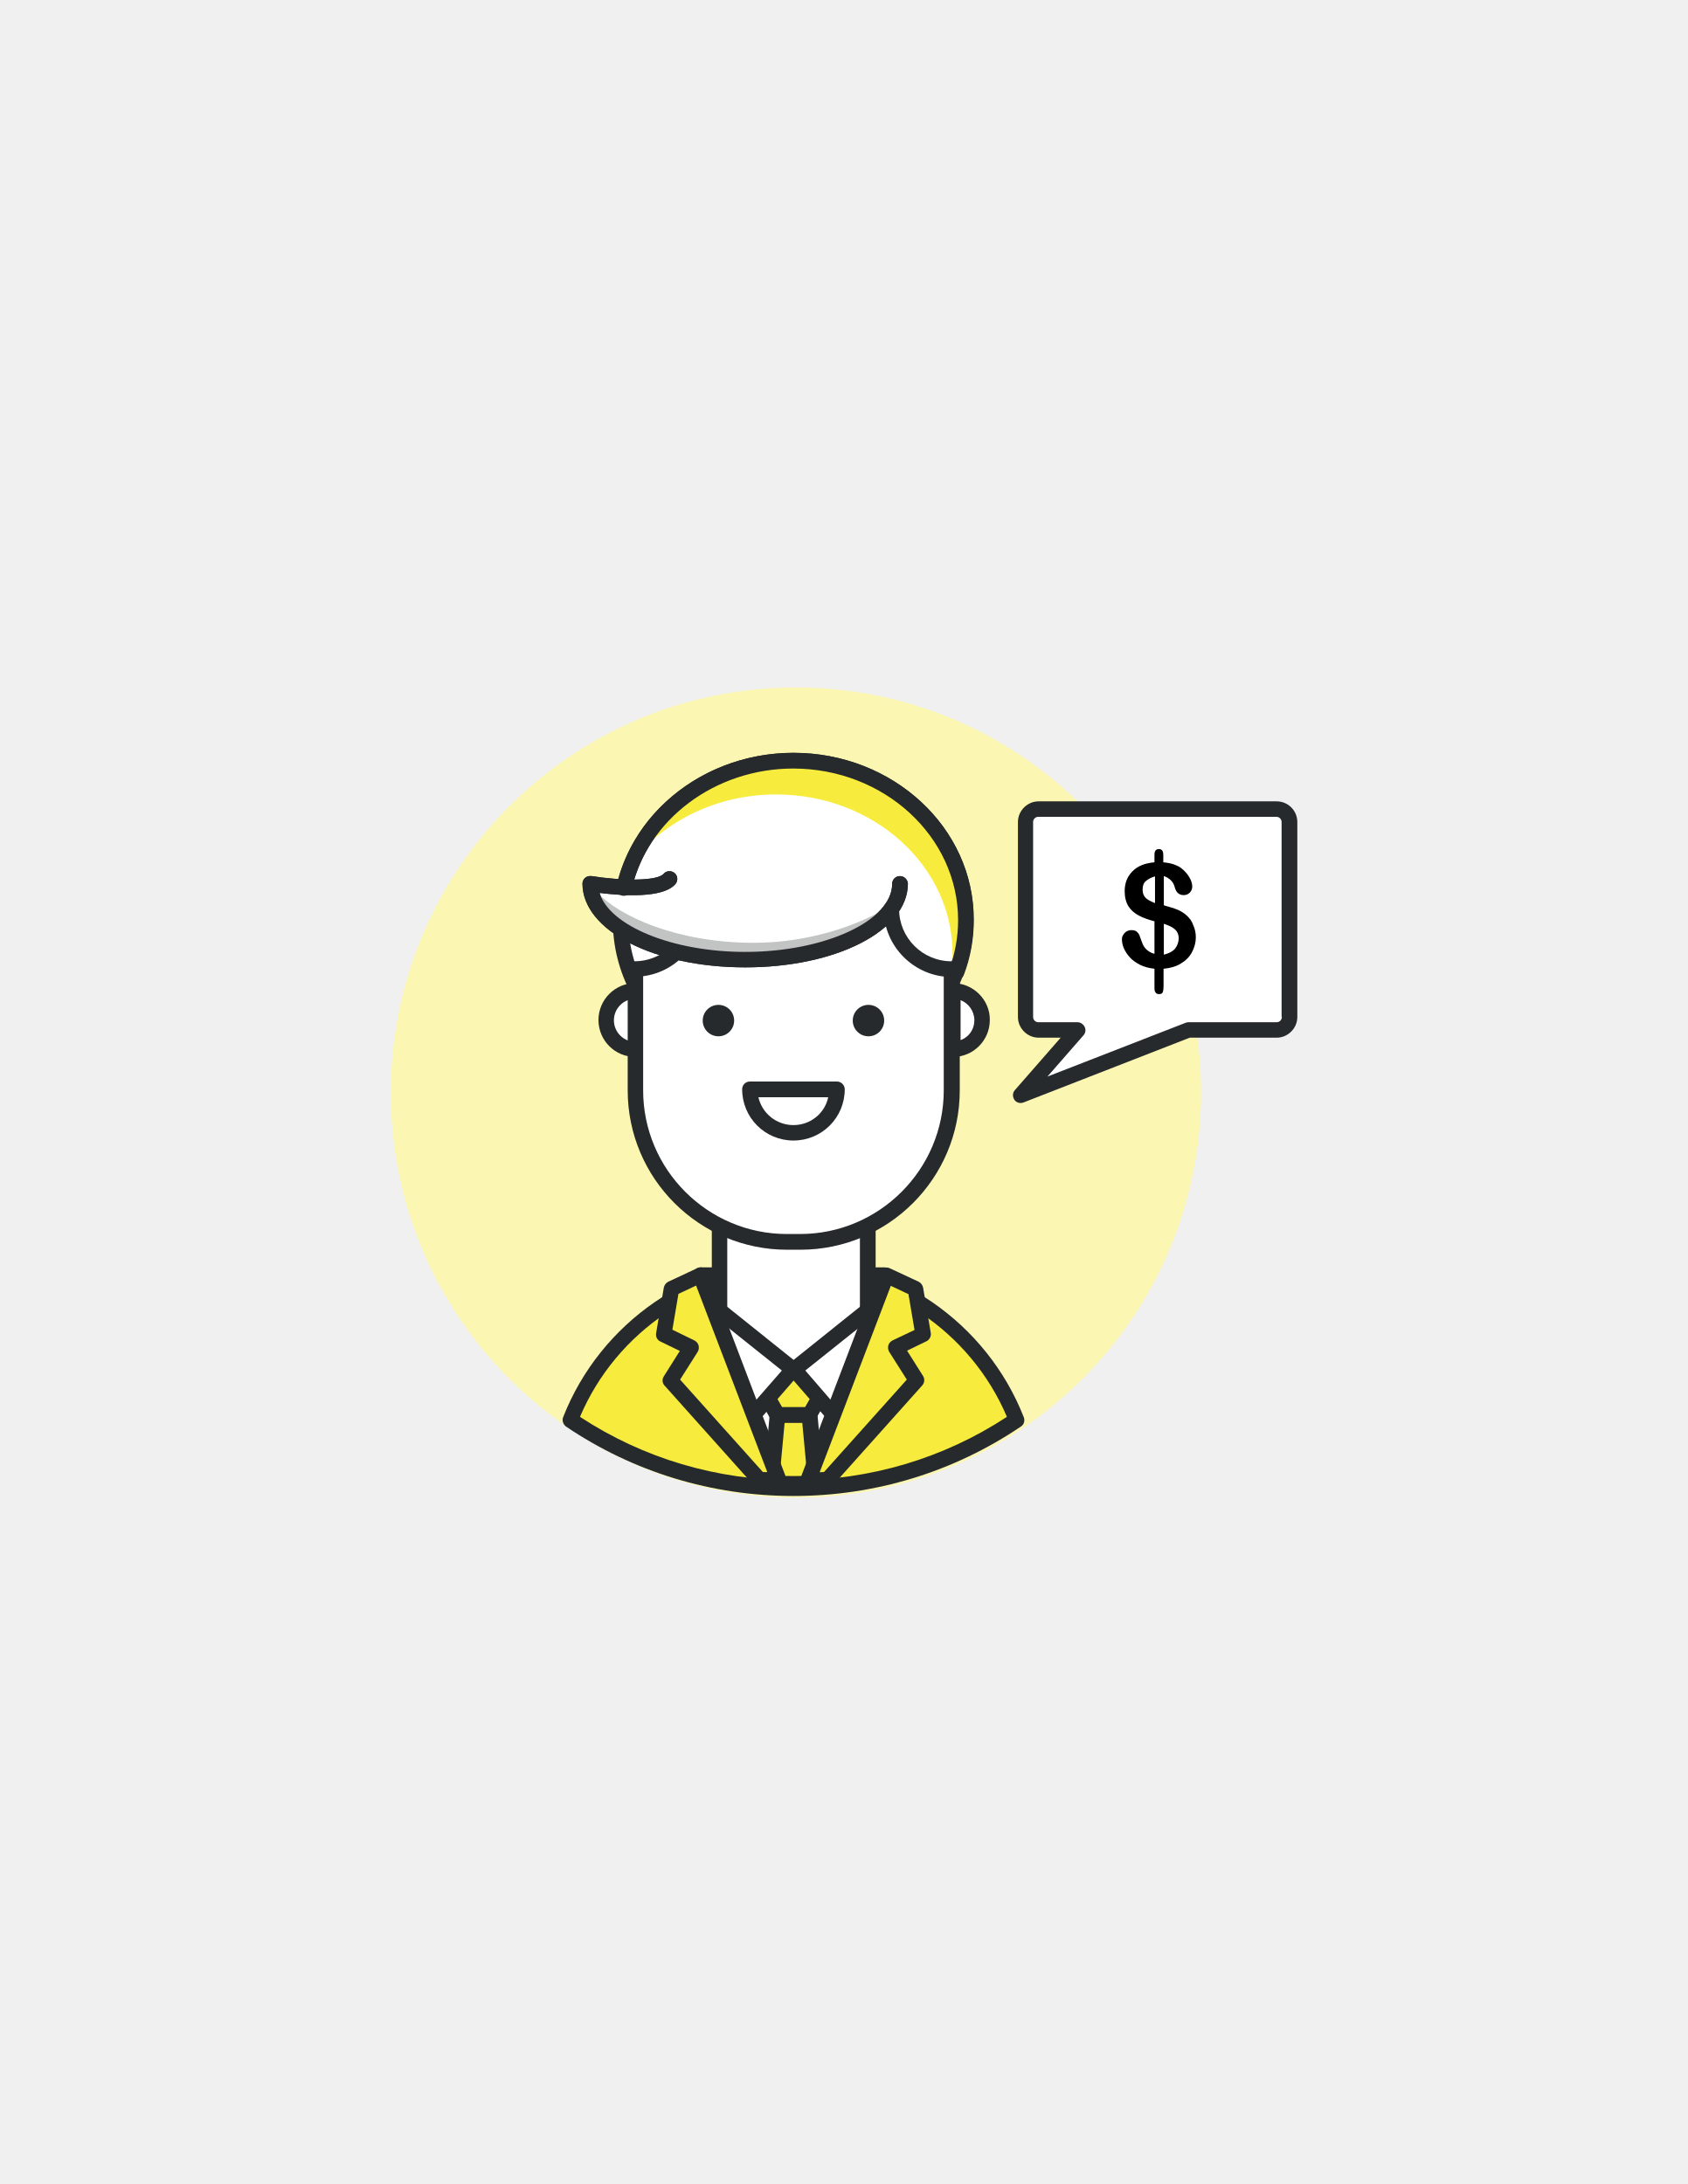
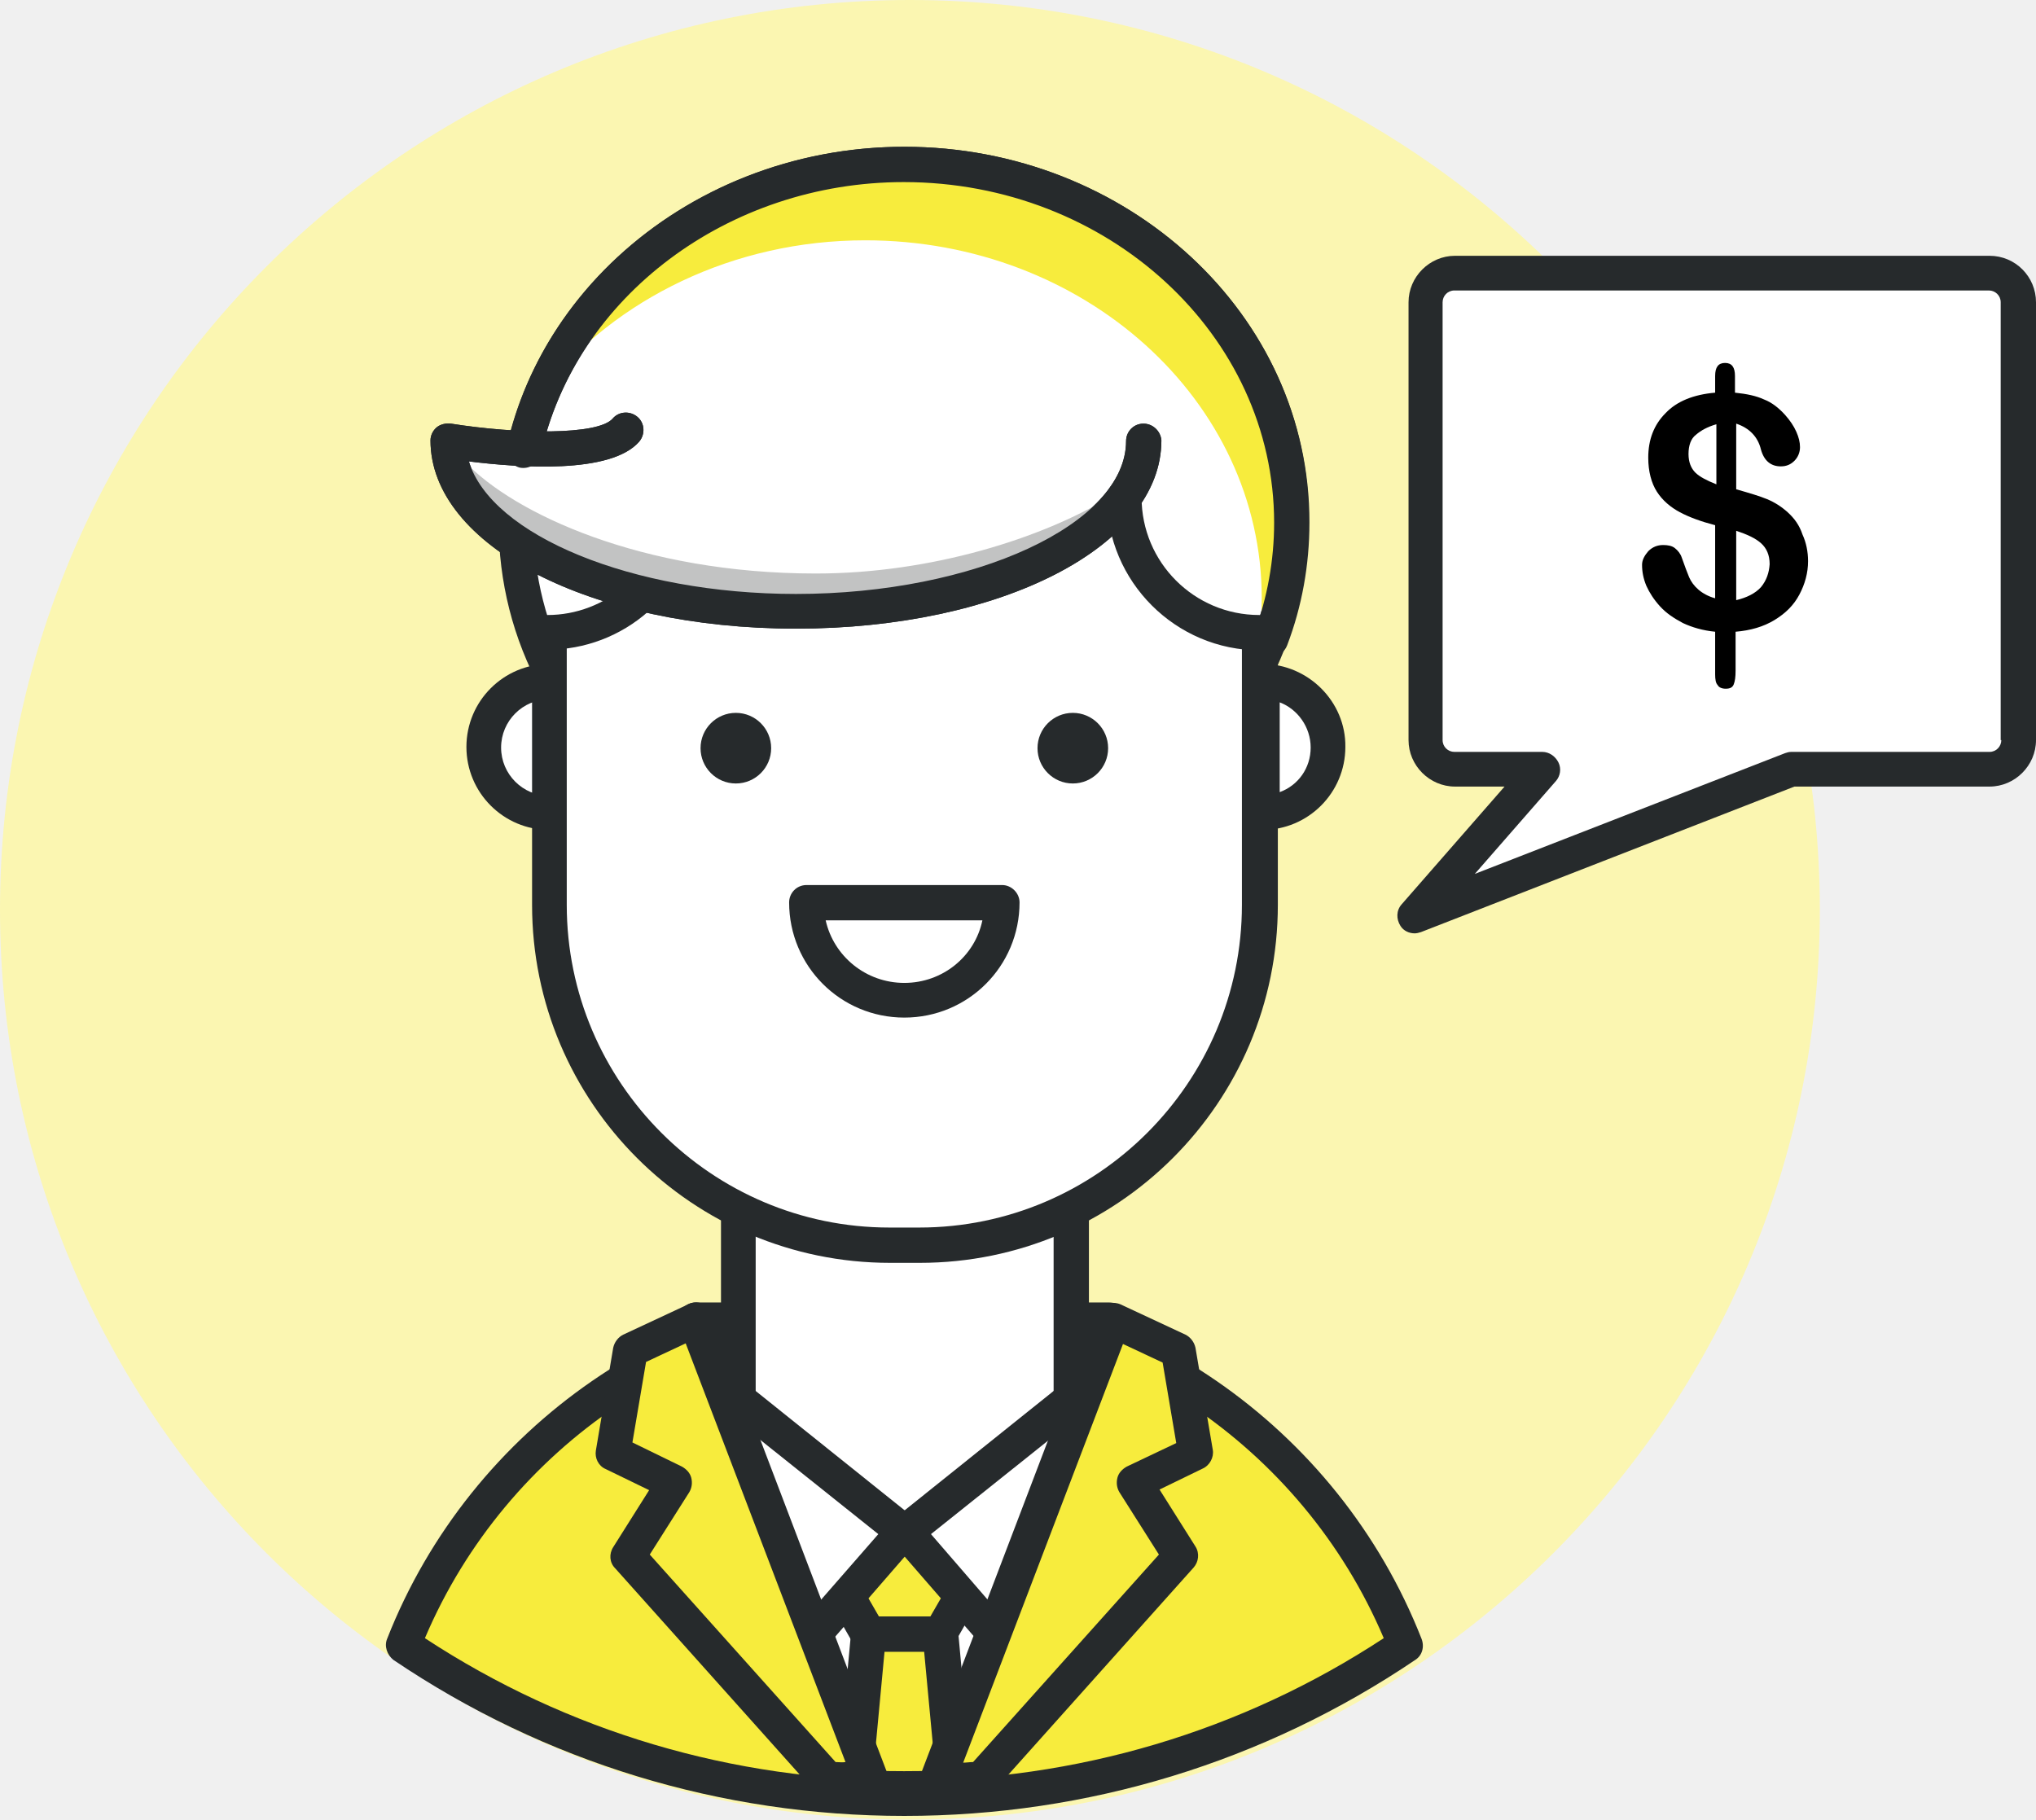
- <svg xmlns="http://www.w3.org/2000/svg" version="1.1" id="Layer_1" x="0px" y="0px" viewBox="0 0 612 792" style="enable-background:new 0 0 612 792;" xml:space="preserve">
+ <svg xmlns="http://www.w3.org/2000/svg" version="1.1" x="0px" y="0px" width="328.7px" height="293.8px" viewBox="0 0 328.7 293.8" style="enable-background:new 0 0 328.7 293.8;" xml:space="preserve">
  <style type="text/css">
	.st0{fill:#FBF6B1;}
	.st1{fill:#F7EC3D;}
	.st2{fill:#262A2C;}
	.st3{fill:#FFFFFF;}
	.st4{fill:#48BB8C;}
	.st5{fill:#C2C3C3;}
</style>
-   <circle class="st0" cx="288.6" cy="396.2" r="146.9" />
-   <path class="st1" d="M287.7,459.2c-36.6,0-68.1,23.2-80.9,55.7c23.1,15.6,50.9,24.7,80.9,24.7c30,0,57.8-9.1,80.9-24.7  C355.8,482.4,324.3,459.2,287.7,459.2z" />
-   <path class="st2" d="M287.7,456.4c-36.5,0-70,23.1-83.5,57.5c-0.5,1.2,0,2.6,1,3.4c24.4,16.5,52.9,25.2,82.5,25.2  c29.6,0,58.1-8.7,82.5-25.2c1.1-0.7,1.5-2.1,1-3.4C357.7,479.5,324.2,456.4,287.7,456.4z M287.7,536.8c-27.7,0-54.4-7.9-77.4-23  c13.2-31.1,44-51.8,77.4-51.8c33.4,0,64.2,20.7,77.4,51.8C342.1,528.9,315.4,536.8,287.7,536.8z" />
-   <polygon class="st3" points="287.4,540.6 311.8,499.7 263,499.7 " />
+   <defs>
+ </defs>
+   <circle class="st0" cx="146.9" cy="146.9" r="146.9" />
+   <path class="st1" d="M146,209.9c-36.6,0-68.1,23.2-80.9,55.7c23.1,15.6,50.9,24.7,80.9,24.7s57.8-9.1,80.9-24.7  C214.1,233.1,182.6,209.9,146,209.9z" />
+   <path class="st2" d="M146,207.1c-36.5,0-70,23.1-83.5,57.5c-0.5,1.2,0,2.6,1,3.4c24.4,16.5,52.9,25.2,82.5,25.2s58.1-8.7,82.5-25.2  c1.1-0.7,1.5-2.1,1-3.4C216,230.2,182.5,207.1,146,207.1z M146,287.5c-27.7,0-54.4-7.9-77.4-23c13.2-31.1,44-51.8,77.4-51.8  s64.2,20.7,77.4,51.8C200.4,279.6,173.7,287.5,146,287.5z" />
+   <polygon class="st3" points="145.7,291.3 170.1,250.4 121.3,250.4 " />
  <g>
-     <rect x="254" y="462.4" class="st4" width="66.8" height="9.6" />
-     <path class="st2" d="M320.8,459.6H254c-1.6,0-2.8,1.3-2.8,2.8v9.6c0,1.6,1.3,2.8,2.8,2.8h66.8c1.6,0,2.8-1.3,2.8-2.8v-9.6   C323.6,460.9,322.4,459.6,320.8,459.6z M318,469.2h-61.1v-3.9H318V469.2z" />
+     <rect x="112.3" y="213.1" class="st4" width="66.8" height="9.6" />
+     <path class="st2" d="M179.1,210.3h-66.8c-1.6,0-2.8,1.3-2.8,2.8v9.6c0,1.6,1.3,2.8,2.8,2.8h66.8c1.6,0,2.8-1.3,2.8-2.8v-9.6   C181.9,211.6,180.7,210.3,179.1,210.3z M176.3,219.9h-61.1V216h61.1V219.9z" />
  </g>
  <g>
-     <circle class="st3" cx="230.4" cy="370" r="10.6" />
-     <path class="st2" d="M230.4,356.5c-7.4,0-13.4,6-13.4,13.4c0,7.4,6,13.4,13.4,13.4c7.4,0,13.4-6,13.4-13.4   C243.8,362.6,237.8,356.5,230.4,356.5z M230.4,377.8c-4.3,0-7.8-3.5-7.8-7.8c0-4.3,3.5-7.8,7.8-7.8c4.3,0,7.8,3.5,7.8,7.8   C238.2,374.3,234.7,377.8,230.4,377.8z" />
+     <circle class="st3" cx="88.7" cy="120.7" r="10.6" />
+     <path class="st2" d="M88.7,107.2c-7.4,0-13.4,6-13.4,13.4s6,13.4,13.4,13.4s13.4-6,13.4-13.4C102.1,113.3,96.1,107.2,88.7,107.2z    M88.7,128.5c-4.3,0-7.8-3.5-7.8-7.8s3.5-7.8,7.8-7.8s7.8,3.5,7.8,7.8S93,128.5,88.7,128.5z" />
  </g>
  <g>
-     <path class="st3" d="M287.7,275.8c-34.6,0-62.7,25.9-62.7,57.8c0,9.3,2.4,18,6.6,25.8l112.2,0.1c4.2-7.8,6.6-16.6,6.6-25.9   C350.4,301.7,322.3,275.8,287.7,275.8z" />
-     <path class="st2" d="M287.7,273c-36.1,0-65.5,27.2-65.5,60.7c0,9.5,2.3,18.7,6.9,27.1c0.7,1.4,2.5,1.9,3.8,1.1   c1.4-0.7,1.9-2.5,1.1-3.8c-4.1-7.6-6.2-15.9-6.2-24.5c0-30.3,26.8-55,59.8-55c33,0,59.8,24.7,59.8,55c0,8.6-2.1,16.9-6.3,24.5   c-0.7,1.4-0.2,3.1,1.1,3.8c0.4,0.2,0.9,0.3,1.3,0.3c1,0,2-0.5,2.5-1.5c4.6-8.5,7-17.7,7-27.2C353.2,300.2,323.8,273,287.7,273z" />
+     <path class="st3" d="M146,26.5c-34.6,0-62.7,25.9-62.7,57.8c0,9.3,2.4,18,6.6,25.8l112.2,0.1c4.2-7.8,6.6-16.6,6.6-25.9   C208.7,52.4,180.6,26.5,146,26.5z" />
+     <path class="st2" d="M146,23.7c-36.1,0-65.5,27.2-65.5,60.7c0,9.5,2.3,18.7,6.9,27.1c0.7,1.4,2.5,1.9,3.8,1.1   c1.4-0.7,1.9-2.5,1.1-3.8c-4.1-7.6-6.2-15.9-6.2-24.5c0-30.3,26.8-55,59.8-55s59.8,24.7,59.8,55c0,8.6-2.1,16.9-6.3,24.5   c-0.7,1.4-0.2,3.1,1.1,3.8c0.4,0.2,0.9,0.3,1.3,0.3c1,0,2-0.5,2.5-1.5c4.6-8.5,7-17.7,7-27.2C211.5,50.9,182.1,23.7,146,23.7z" />
  </g>
-   <path class="st1" d="M287.7,275.8c-26.4,0-48.9,15-58.2,36.3c11.6-14.5,30.6-24,51.9-24c35.4,0,64,25.9,64,57.8  c0,4.7-0.6,9.3-1.8,13.7c4.3-7.8,6.7-16.6,6.7-26C350.4,301.7,322.3,275.8,287.7,275.8z" />
+   <path class="st1" d="M146,26.5c-26.4,0-48.9,15-58.2,36.3c11.6-14.5,30.6-24,51.9-24c35.4,0,64,25.9,64,57.8c0,4.7-0.6,9.3-1.8,13.7  c4.3-7.8,6.7-16.6,6.7-26C208.7,52.4,180.6,26.5,146,26.5z" />
  <g>
-     <path class="st3" d="M260.8,482.5c0,9.7,12,17.5,26.9,17.5c14.8,0,26.9-7.9,26.9-17.5v-62h-53.7V482.5z" />
-     <path class="st2" d="M314.6,417.7h-53.7c-1.6,0-2.8,1.3-2.8,2.8v62c0,11.4,13,20.4,29.7,20.4c16.7,0,29.7-8.9,29.7-20.4v-62   C317.4,419,316.1,417.7,314.6,417.7z M311.7,482.5c0,8-11,14.7-24,14.7c-13,0-24-6.7-24-14.7v-59.2h48.1V482.5z" />
+     <path class="st3" d="M119.1,233.2c0,9.7,12,17.5,26.9,17.5c14.8,0,26.9-7.9,26.9-17.5v-62h-53.7L119.1,233.2L119.1,233.2z" />
+     <path class="st2" d="M172.9,168.4h-53.7c-1.6,0-2.8,1.3-2.8,2.8v62c0,11.4,13,20.4,29.7,20.4s29.7-8.9,29.7-20.4v-62   C175.7,169.7,174.4,168.4,172.9,168.4z M170,233.2c0,8-11,14.7-24,14.7s-24-6.7-24-14.7V174h48.1v59.2H170z" />
  </g>
  <g>
-     <path class="st3" d="M290.1,298.4h-4.8c-30.2,0-55,24.7-55,55v42c0,30.2,24.7,55,55,55h4.8c30.2,0,55-24.7,55-55v-42   C345,323.2,320.3,298.4,290.1,298.4z" />
+     <path class="st3" d="M148.4,49.1h-4.8c-30.2,0-55,24.7-55,55v42c0,30.2,24.7,55,55,55h4.8c30.2,0,55-24.7,55-55v-42   C203.3,73.9,178.6,49.1,148.4,49.1z" />
    <g>
-       <path class="st3" d="M230.4,395.4c0,30.2,24.7,55,55,55h4.8c30.2,0,55-24.7,55-55v-42H230.4V395.4z" />
-       <path class="st2" d="M345,350.6c-1.6,0-2.8,1.3-2.8,2.8v42c0,28.7-23.4,52.1-52.1,52.1h-4.8c-28.7,0-52.1-23.4-52.1-52.1v-42    c0-1.6-1.3-2.8-2.8-2.8c-1.6,0-2.8,1.3-2.8,2.8v42c0,31.9,25.9,57.8,57.8,57.8h4.8c31.9,0,57.8-25.9,57.8-57.8v-42    C347.9,351.8,346.6,350.6,345,350.6z" />
+       <path class="st3" d="M88.7,146.1c0,30.2,24.7,55,55,55h4.8c30.2,0,55-24.7,55-55v-42H88.7V146.1z" />
+       <path class="st2" d="M203.3,101.3c-1.6,0-2.8,1.3-2.8,2.8v42c0,28.7-23.4,52.1-52.1,52.1h-4.8c-28.7,0-52.1-23.4-52.1-52.1v-42    c0-1.6-1.3-2.8-2.8-2.8c-1.6,0-2.8,1.3-2.8,2.8v42c0,31.9,25.9,57.8,57.8,57.8h4.8c31.9,0,57.8-25.9,57.8-57.8v-42    C206.2,102.5,204.9,101.3,203.3,101.3z" />
    </g>
  </g>
  <g>
    <g>
-       <path class="st3" d="M214,320.5c0,15.2,25.1,27.5,56.1,27.5c31,0,56.1-12.3,56.1-27.5l-83.6-1.7C237.8,324.4,214,320.5,214,320.5z    " />
-       <path class="st2" d="M326.3,317.7c-1.6,0-2.8,1.3-2.8,2.8c0,13.4-24.4,24.7-53.3,24.7c-26.5,0-49.2-9.5-52.8-21.4    c8.1,1,22.9,2.1,27.5-3.2c1-1.2,0.9-3-0.3-4c-1.2-1-3-0.9-4,0.3c-2.4,2.7-15.4,2.5-26.1,0.8c-0.8-0.1-1.7,0.1-2.3,0.6    c-0.6,0.5-1,1.3-1,2.1c0,17,25.9,30.4,59,30.4c33.1,0,59-13.3,59-30.4C329.1,319,327.9,317.7,326.3,317.7z" />
+       <path class="st3" d="M72.3,71.2c0,15.2,25.1,27.5,56.1,27.5s56.1-12.3,56.1-27.5l-83.6-1.7C96.1,75.1,72.3,71.2,72.3,71.2z" />
+       <path class="st2" d="M184.6,68.4c-1.6,0-2.8,1.3-2.8,2.8c0,13.4-24.4,24.7-53.3,24.7c-26.5,0-49.2-9.5-52.8-21.4    c8.1,1,22.9,2.1,27.5-3.2c1-1.2,0.9-3-0.3-4s-3-0.9-4,0.3c-2.4,2.7-15.4,2.5-26.1,0.8c-0.8-0.1-1.7,0.1-2.3,0.6s-1,1.3-1,2.1    c0,17,25.9,30.4,59,30.4s59-13.3,59-30.4C187.4,69.7,186.2,68.4,184.6,68.4z" />
    </g>
  </g>
-   <path class="st5" d="M216.7,323.8c2,14.3,25.2,23.1,54.4,23.1c21,0,40.4-8.7,49.7-17.3c-10.7,6.5-28.6,12.3-47.4,12.3  C245.3,341.9,224.6,332.2,216.7,323.8z" />
-   <path class="st2" d="M303.5,392.2h-31.6c-1.6,0-2.8,1.3-2.8,2.8c0,10.3,8.3,18.6,18.6,18.6s18.6-8.3,18.6-18.6  C306.3,393.5,305,392.2,303.5,392.2z M287.7,408c-6.2,0-11.4-4.3-12.7-10.1h25.3C299.1,403.7,293.9,408,287.7,408z" />
+   <path class="st5" d="M75,74.5c2,14.3,25.2,23.1,54.4,23.1c21,0,40.4-8.7,49.7-17.3c-10.7,6.5-28.6,12.3-47.4,12.3  C103.6,92.6,82.9,82.9,75,74.5z" />
+   <path class="st2" d="M161.8,142.9h-31.6c-1.6,0-2.8,1.3-2.8,2.8c0,10.3,8.3,18.6,18.6,18.6s18.6-8.3,18.6-18.6  C164.6,144.2,163.3,142.9,161.8,142.9z M146,158.7c-6.2,0-11.4-4.3-12.7-10.1h25.3C157.4,154.4,152.2,158.7,146,158.7z" />
  <g>
-     <path class="st3" d="M345,351.4l-21.8-21.8C323.2,341.7,333,351.4,345,351.4z" />
-     <path class="st2" d="M345,348.6c-10.5,0-19-8.5-19-19c0-1.6-1.3-2.8-2.8-2.8c-1.6,0-2.8,1.3-2.8,2.8c0,13.6,11.1,24.7,24.7,24.7   c1.6,0,2.8-1.3,2.8-2.8C347.9,349.9,346.6,348.6,345,348.6z" />
+     <path class="st3" d="M203.3,102.1l-21.8-21.8C181.5,92.4,191.3,102.1,203.3,102.1z" />
+     <path class="st2" d="M203.3,99.3c-10.5,0-19-8.5-19-19c0-1.6-1.3-2.8-2.8-2.8c-1.6,0-2.8,1.3-2.8,2.8c0,13.6,11.1,24.7,24.7,24.7   c1.6,0,2.8-1.3,2.8-2.8C206.2,100.6,204.9,99.3,203.3,99.3z" />
  </g>
  <g>
-     <path class="st3" d="M244.5,346l-14.5,5.5C235.6,351.4,240.7,349.4,244.5,346z" />
-     <path class="st2" d="M242.7,343.8c-3.5,3.1-8,4.8-12.6,4.8c-1.6,0-2.8,1.3-2.8,2.8c0,1.6,1.3,2.8,2.8,2.8c6,0,11.8-2.2,16.3-6.2   c1.2-1,1.3-2.8,0.2-4C245.6,342.9,243.8,342.8,242.7,343.8z" />
+     <path class="st3" d="M102.8,96.7l-14.5,5.5C93.9,102.1,99,100.1,102.8,96.7z" />
+     <path class="st2" d="M101,94.5c-3.5,3.1-8,4.8-12.6,4.8c-1.6,0-2.8,1.3-2.8,2.8c0,1.6,1.3,2.8,2.8,2.8c6,0,11.8-2.2,16.3-6.2   c1.2-1,1.3-2.8,0.2-4C103.9,93.6,102.1,93.5,101,94.5z" />
  </g>
  <g>
-     <path class="st2" d="M326.3,317.7c-1.6,0-2.8,1.3-2.8,2.8c0,13.4-24.4,24.7-53.3,24.7c-26.5,0-49.2-9.5-52.8-21.4   c8.1,1,22.9,2.1,27.5-3.2c1-1.2,0.9-3-0.3-4c-1.2-1-3-0.9-4,0.3c-2.4,2.7-15.4,2.5-26.1,0.8c-0.8-0.1-1.7,0.1-2.3,0.6   c-0.6,0.5-1,1.3-1,2.1c0,17,25.9,30.4,59,30.4c33.1,0,59-13.3,59-30.4C329.1,319,327.9,317.7,326.3,317.7z" />
+     <path class="st2" d="M184.6,68.4c-1.6,0-2.8,1.3-2.8,2.8c0,13.4-24.4,24.7-53.3,24.7c-26.5,0-49.2-9.5-52.8-21.4   c8.1,1,22.9,2.1,27.5-3.2c1-1.2,0.9-3-0.3-4s-3-0.9-4,0.3c-2.4,2.7-15.4,2.5-26.1,0.8c-0.8-0.1-1.7,0.1-2.3,0.6s-1,1.3-1,2.1   c0,17,25.9,30.4,59,30.4s59-13.3,59-30.4C187.4,69.7,186.2,68.4,184.6,68.4z" />
  </g>
-   <path class="st2" d="M287.7,273c-31,0-57.9,20.4-64.2,48.4c-0.3,1.5,0.6,3,2.1,3.4c1.5,0.3,3-0.6,3.4-2.1c5.6-25.5,30.3-44,58.6-44  c33,0,59.8,24.7,59.8,55c0,6.1-1.1,12.1-3.2,17.8c-0.5,1.5,0.2,3.1,1.7,3.6c0.3,0.1,0.7,0.2,1,0.2c1.1,0,2.2-0.7,2.6-1.8  c2.4-6.3,3.6-13,3.6-19.8C353.2,300.2,323.8,273,287.7,273z" />
+   <path class="st2" d="M146,23.7c-31,0-57.9,20.4-64.2,48.4c-0.3,1.5,0.6,3,2.1,3.4c1.5,0.3,3-0.6,3.4-2.1c5.6-25.5,30.3-44,58.6-44  c33,0,59.8,24.7,59.8,55c0,6.1-1.1,12.1-3.2,17.8c-0.5,1.5,0.2,3.1,1.7,3.6c0.3,0.1,0.7,0.2,1,0.2c1.1,0,2.2-0.7,2.6-1.8  c2.4-6.3,3.6-13,3.6-19.8C211.5,50.9,182.1,23.7,146,23.7z" />
  <g>
-     <circle class="st2" cx="260.5" cy="370.1" r="5.7" />
-     <circle class="st2" cx="314.9" cy="370.1" r="5.7" />
+     <circle class="st2" cx="118.8" cy="120.8" r="5.7" />
+     <circle class="st2" cx="173.2" cy="120.8" r="5.7" />
  </g>
  <g>
-     <path class="st3" d="M345.5,359.3v21.2c5.9,0,10.6-4.8,10.6-10.6C356.1,364.1,351.4,359.3,345.5,359.3z" />
-     <path class="st2" d="M345.5,356.5c-1.6,0-2.8,1.3-2.8,2.8v21.2c0,1.6,1.3,2.8,2.8,2.8c7.4,0,13.4-6,13.4-13.4   C359,362.6,352.9,356.5,345.5,356.5z M348.3,377.2v-14.5c2.9,1.1,5,4,5,7.3C353.3,373.3,351.3,376.1,348.3,377.2z" />
+     <path class="st3" d="M203.8,110v21.2c5.9,0,10.6-4.8,10.6-10.6C214.4,114.8,209.7,110,203.8,110z" />
+     <path class="st2" d="M203.8,107.2c-1.6,0-2.8,1.3-2.8,2.8v21.2c0,1.6,1.3,2.8,2.8,2.8c7.4,0,13.4-6,13.4-13.4   C217.3,113.3,211.2,107.2,203.8,107.2z M206.6,127.9v-14.5c2.9,1.1,5,4,5,7.3S209.6,126.8,206.6,127.9z" />
  </g>
-   <path class="st1" d="M295.9,496.6h-16.5c-3.6,0-5.1,3.4-3.3,6.5l5.7,10h11.6l5.7-10C301.1,500,299.6,496.6,295.9,496.6z" />
-   <path class="st2" d="M295.9,493.8h-16.5c-2.6,0-4.8,1.2-6,3.3c-1.3,2.2-1.2,5,0.3,7.5l5.7,10c0.5,0.9,1.4,1.4,2.4,1.4h11.6  c1,0,1.9-0.5,2.4-1.4l5.7-10c1.4-2.5,1.5-5.3,0.3-7.5C300.8,495,298.6,493.8,295.9,493.8z M296.8,501.8l-4.9,8.5h-8.3l-4.9-8.5  c-0.5-0.9-0.5-1.5-0.3-1.9c0.2-0.4,0.7-0.4,1.1-0.4h16.5c0.4,0,0.9,0.1,1.1,0.4C297.3,500.2,297.3,500.9,296.8,501.8z" />
-   <path class="st1" d="M281.9,513.1l-2.3,24.7c2.7,0.2,5.4,0.3,8.1,0.3c2.7,0,5.4-0.1,8-0.3l-2.3-24.7H281.9z" />
-   <path class="st2" d="M293.4,510.3h-11.5c-1.5,0-2.7,1.1-2.8,2.6l-2.3,24.7c-0.1,0.8,0.2,1.5,0.7,2.1c0.5,0.6,1.2,0.9,2,1  c2.8,0.2,5.6,0.3,8.3,0.3c2.6,0,5.4-0.1,8.2-0.3c0.8-0.1,1.5-0.4,2-1c0.5-0.6,0.7-1.3,0.7-2.1l-2.3-24.7  C296.1,511.4,294.9,510.3,293.4,510.3z M282.7,535.2l1.8-19.2h6.4l1.8,19.2C289.2,535.3,286.1,535.3,282.7,535.2z" />
+   <path class="st1" d="M154.2,247.3h-16.5c-3.6,0-5.1,3.4-3.3,6.5l5.7,10h11.6l5.7-10C159.4,250.7,157.9,247.3,154.2,247.3z" />
+   <path class="st2" d="M154.2,244.5h-16.5c-2.6,0-4.8,1.2-6,3.3c-1.3,2.2-1.2,5,0.3,7.5l5.7,10c0.5,0.9,1.4,1.4,2.4,1.4h11.6  c1,0,1.9-0.5,2.4-1.4l5.7-10c1.4-2.5,1.5-5.3,0.3-7.5C159.1,245.7,156.9,244.5,154.2,244.5z M155.1,252.5l-4.9,8.5h-8.3l-4.9-8.5  c-0.5-0.9-0.5-1.5-0.3-1.9s0.7-0.4,1.1-0.4h16.5c0.4,0,0.9,0.1,1.1,0.4C155.6,250.9,155.6,251.6,155.1,252.5z" />
+   <path class="st1" d="M140.2,263.8l-2.3,24.7c2.7,0.2,5.4,0.3,8.1,0.3s5.4-0.1,8-0.3l-2.3-24.7H140.2z" />
+   <path class="st2" d="M151.7,261h-11.5c-1.5,0-2.7,1.1-2.8,2.6l-2.3,24.7c-0.1,0.8,0.2,1.5,0.7,2.1s1.2,0.9,2,1  c2.8,0.2,5.6,0.3,8.3,0.3c2.6,0,5.4-0.1,8.2-0.3c0.8-0.1,1.5-0.4,2-1s0.7-1.3,0.7-2.1l-2.3-24.7C154.4,262.1,153.2,261,151.7,261z   M141,285.9l1.8-19.2h6.4l1.8,19.2C147.5,286,144.4,286,141,285.9z" />
  <g>
-     <polygon class="st3" points="247.2,478.9 273,513.3 287.5,496.6 256.8,472  " />
-     <path class="st2" d="M289.3,494.4l-30.7-24.6c-1-0.8-2.4-0.8-3.4-0.1l-9.6,6.9c-0.6,0.4-1,1.1-1.1,1.9c-0.1,0.8,0.1,1.5,0.5,2.1   l25.8,34.4c0.5,0.7,1.3,1.1,2.2,1.1c0,0,0.1,0,0.1,0c0.8,0,1.6-0.4,2.1-1l14.5-16.7c0.5-0.6,0.8-1.3,0.7-2.1   C290.2,495.6,289.9,494.9,289.3,494.4z M273.2,508.8l-22-29.3l5.5-3.9l26.8,21.4L273.2,508.8z" />
+     <polygon class="st3" points="105.5,229.6 131.3,264 145.8,247.3 115.1,222.7  " />
+     <path class="st2" d="M147.6,245.1l-30.7-24.6c-1-0.8-2.4-0.8-3.4-0.1l-9.6,6.9c-0.6,0.4-1,1.1-1.1,1.9s0.1,1.5,0.5,2.1l25.8,34.4   c0.5,0.7,1.3,1.1,2.2,1.1h0.1c0.8,0,1.6-0.4,2.1-1l14.5-16.7c0.5-0.6,0.8-1.3,0.7-2.1C148.5,246.3,148.2,245.6,147.6,245.1z    M131.5,259.5l-22-29.3l5.5-3.9l26.8,21.4L131.5,259.5z" />
  </g>
  <g>
-     <polygon class="st3" points="287.9,496.6 302.4,513.3 328.2,478.9 318.6,472  " />
-     <path class="st2" d="M329.9,476.6l-9.6-6.9c-1-0.7-2.4-0.7-3.4,0.1l-30.7,24.6c-0.6,0.5-1,1.2-1,2c-0.1,0.8,0.2,1.5,0.7,2.1   l14.5,16.7c0.5,0.6,1.3,1,2.1,1c0,0,0.1,0,0.1,0c0.9,0,1.6-0.4,2.2-1.1l25.8-34.4c0.5-0.6,0.6-1.4,0.5-2.1   C330.9,477.7,330.5,477,329.9,476.6z M302.2,508.8L292,497l26.8-21.4l5.5,3.9L302.2,508.8z" />
+     <polygon class="st3" points="146.2,247.3 160.7,264 186.5,229.6 176.9,222.7  " />
+     <path class="st2" d="M188.2,227.3l-9.6-6.9c-1-0.7-2.4-0.7-3.4,0.1l-30.7,24.6c-0.6,0.5-1,1.2-1,2c-0.1,0.8,0.2,1.5,0.7,2.1   l14.5,16.7c0.5,0.6,1.3,1,2.1,1h0.1c0.9,0,1.6-0.4,2.2-1.1l25.8-34.4c0.5-0.6,0.6-1.4,0.5-2.1C189.2,228.4,188.8,227.7,188.2,227.3   z M160.5,259.5l-10.2-11.8l26.8-21.4l5.5,3.9L160.5,259.5z" />
  </g>
-   <path class="st1" d="M254,462.4l-10.5,4.9l-2.8,16.6l9.9,4.8l-7.5,11.9l32.2,36c2.4,0.2,4.8,0.3,7.2,0.4l-17.2-45.2L254,462.4z" />
-   <path class="st2" d="M256.7,461.4c-0.3-0.7-0.8-1.3-1.6-1.6c-0.7-0.3-1.5-0.3-2.3,0.1l-10.5,4.9c-0.8,0.4-1.4,1.2-1.6,2.1l-2.8,16.6  c-0.2,1.2,0.4,2.5,1.6,3l7,3.4l-5.8,9.2c-0.7,1.1-0.6,2.5,0.3,3.4l32.2,36c0.5,0.5,1.2,0.9,1.9,0.9c2.3,0.2,4.8,0.3,7.3,0.4  c0,0,0.1,0,0.1,0c0.9,0,1.8-0.4,2.3-1.2c0.6-0.8,0.7-1.8,0.3-2.6L256.7,461.4z M276.6,533.8l-30-33.5l6.4-10.1  c0.4-0.7,0.5-1.5,0.3-2.3c-0.2-0.8-0.8-1.4-1.5-1.8l-8-3.9l2.2-13l6.4-3l25.8,67.6C277.7,533.9,277.1,533.8,276.6,533.8z" />
-   <path class="st1" d="M331.9,467.4L331.9,467.4l-10.5-4.9l-11.1,29.1L293,536.9c2.4-0.1,4.8-0.2,7.2-0.4l32.2-36l-7.5-11.9l9.9-4.8  L331.9,467.4z" />
-   <path class="st2" d="M334.7,466.9c-0.2-0.9-0.8-1.7-1.6-2.1l-10.5-4.9c-0.7-0.3-1.5-0.3-2.3-0.1c-0.7,0.3-1.3,0.9-1.6,1.6  l-28.4,74.5c-0.3,0.9-0.2,1.9,0.3,2.6c0.5,0.7,1.4,1.2,2.3,1.2c0,0,0.1,0,0.1,0c2.5-0.1,4.9-0.2,7.3-0.4c0.7-0.1,1.4-0.4,1.9-0.9  l32.2-36c0.8-0.9,1-2.3,0.3-3.4l-5.8-9.2l7-3.4c1.1-0.5,1.8-1.8,1.6-3L334.7,466.9z M323.6,486.1c-0.7,0.4-1.3,1-1.5,1.8  c-0.2,0.8-0.1,1.6,0.3,2.3l6.4,10.1l-30,33.5c-0.5,0-1.1,0.1-1.6,0.1l25.8-67.6l6.4,3l2.2,13L323.6,486.1z" />
+   <path class="st1" d="M112.3,213.1l-10.5,4.9L99,234.6l9.9,4.8l-7.5,11.9l32.2,36c2.4,0.2,4.8,0.3,7.2,0.4l-17.2-45.2L112.3,213.1z" />
+   <path class="st2" d="M115,212.1c-0.3-0.7-0.8-1.3-1.6-1.6c-0.7-0.3-1.5-0.3-2.3,0.1l-10.5,4.9c-0.8,0.4-1.4,1.2-1.6,2.1l-2.8,16.6  c-0.2,1.2,0.4,2.5,1.6,3l7,3.4l-5.8,9.2c-0.7,1.1-0.6,2.5,0.3,3.4l32.2,36c0.5,0.5,1.2,0.9,1.9,0.9c2.3,0.2,4.8,0.3,7.3,0.4h0.1  c0.9,0,1.8-0.4,2.3-1.2c0.6-0.8,0.7-1.8,0.3-2.6L115,212.1z M134.9,284.5l-30-33.5l6.4-10.1c0.4-0.7,0.5-1.5,0.3-2.3  s-0.8-1.4-1.5-1.8l-8-3.9l2.2-13l6.4-3l25.8,67.6C136,284.6,135.4,284.5,134.9,284.5z" />
+   <path class="st1" d="M190.2,218.1L190.2,218.1l-10.5-4.9l-11.1,29.1l-17.3,45.3c2.4-0.1,4.8-0.2,7.2-0.4l32.2-36l-7.5-11.9l9.9-4.8  L190.2,218.1z" />
+   <path class="st2" d="M193,217.6c-0.2-0.9-0.8-1.7-1.6-2.1l-10.5-4.9c-0.7-0.3-1.5-0.3-2.3-0.1c-0.7,0.3-1.3,0.9-1.6,1.6l-28.4,74.5  c-0.3,0.9-0.2,1.9,0.3,2.6c0.5,0.7,1.4,1.2,2.3,1.2h0.1c2.5-0.1,4.9-0.2,7.3-0.4c0.7-0.1,1.4-0.4,1.9-0.9l32.2-36  c0.8-0.9,1-2.3,0.3-3.4l-5.8-9.2l7-3.4c1.1-0.5,1.8-1.8,1.6-3L193,217.6z M181.9,236.8c-0.7,0.4-1.3,1-1.5,1.8s-0.1,1.6,0.3,2.3  l6.4,10.1l-30,33.5c-0.5,0-1.1,0.1-1.6,0.1l25.8-67.6l6.4,3l2.2,13L181.9,236.8z" />
  <g>
-     <path class="st3" d="M462.9,293.4h-86.3c-2.6,0-4.7,2.1-4.7,4.7v70.7c0,2.6,2.1,4.7,4.7,4.7h14.2l-20.7,23.7l60.8-23.7h32   c2.6,0,4.7-2.1,4.7-4.7v-70.7C467.6,295.5,465.5,293.4,462.9,293.4z" />
-     <path class="st2" d="M462.9,290.6h-86.3c-4.1,0-7.5,3.4-7.5,7.5v70.7c0,4.1,3.4,7.5,7.5,7.5h8l-16.6,19c-0.9,1-0.9,2.4-0.2,3.5   c0.5,0.8,1.4,1.2,2.3,1.2c0.3,0,0.7-0.1,1-0.2l60.3-23.5h31.5c4.1,0,7.5-3.4,7.5-7.5v-70.7C470.4,294,467.1,290.6,462.9,290.6z    M464.8,368.8c0,1-0.8,1.9-1.9,1.9h-32c-0.4,0-0.7,0.1-1,0.2l-50.1,19.5l13.1-15c0.7-0.8,0.9-2,0.4-3c-0.5-1-1.5-1.7-2.6-1.7h-14.2   c-1,0-1.9-0.8-1.9-1.9v-70.7c0-1,0.8-1.9,1.9-1.9h86.3c1,0,1.9,0.8,1.9,1.9V368.8z" />
+     <path class="st3" d="M321.2,44.1h-86.3c-2.6,0-4.7,2.1-4.7,4.7v70.7c0,2.6,2.1,4.7,4.7,4.7h14.2l-20.7,23.7l60.8-23.7h32   c2.6,0,4.7-2.1,4.7-4.7V48.8C325.9,46.2,323.8,44.1,321.2,44.1z" />
+     <path class="st2" d="M321.2,41.3h-86.3c-4.1,0-7.5,3.4-7.5,7.5v70.7c0,4.1,3.4,7.5,7.5,7.5h8l-16.6,19c-0.9,1-0.9,2.4-0.2,3.5   c0.5,0.8,1.4,1.2,2.3,1.2c0.3,0,0.7-0.1,1-0.2l60.3-23.5h31.5c4.1,0,7.5-3.4,7.5-7.5V48.8C328.7,44.7,325.4,41.3,321.2,41.3z    M323.1,119.5c0,1-0.8,1.9-1.9,1.9h-32c-0.4,0-0.7,0.1-1,0.2l-50.1,19.5l13.1-15c0.7-0.8,0.9-2,0.4-3s-1.5-1.7-2.6-1.7h-14.2   c-1,0-1.9-0.8-1.9-1.9V48.8c0-1,0.8-1.9,1.9-1.9h86.3c1,0,1.9,0.8,1.9,1.9v70.7H323.1z" />
  </g>
  <g>
-     <path d="M430.3,332c-1-0.9-2.1-1.6-3.3-2.1c-1.2-0.5-2.9-1-5-1.6v-10.6c2.1,0.7,3.5,2.1,4,4.2c0.5,1.8,1.6,2.7,3.2,2.7   c0.9,0,1.6-0.3,2.2-0.9c0.6-0.6,0.9-1.4,0.9-2.2c0-0.8-0.2-1.6-0.6-2.5c-0.4-0.9-1-1.8-1.8-2.7c-1-1.1-2.1-2-3.4-2.5   c-1.3-0.6-2.8-0.9-4.7-1.1V310c0-1.4-0.5-2.1-1.6-2.1c-1.1,0-1.6,0.7-1.6,2.1v2.7c-3.5,0.3-6.2,1.4-8,3.3c-1.9,1.9-2.8,4.3-2.8,7.2   c0,2.2,0.5,4.1,1.4,5.5c0.9,1.4,2.2,2.5,3.7,3.3c1.5,0.8,3.4,1.5,5.7,2.1v11.8c-1.1-0.3-2-0.8-2.7-1.4c-0.7-0.6-1.2-1.3-1.5-2   c-0.3-0.7-0.7-1.8-1.2-3.2c-0.2-0.6-0.6-1.1-1.1-1.5c-0.5-0.4-1.2-0.5-1.9-0.5c-0.9,0-1.7,0.3-2.4,1c-0.6,0.7-1,1.4-1,2.2   c0,1.1,0.2,2.2,0.7,3.4c0.5,1.1,1.2,2.2,2.2,3.3c1,1.1,2.2,1.9,3.7,2.7c1.5,0.7,3.2,1.2,5.2,1.4v6.9c0,0.8,0.1,1.4,0.4,1.7   c0.2,0.4,0.7,0.6,1.3,0.6c0.7,0,1.1-0.2,1.3-0.7c0.2-0.5,0.3-1.2,0.3-2.2v-6.3c2.4-0.2,4.5-0.8,6.3-1.9c1.8-1.1,3.1-2.4,4-4.1   c0.9-1.7,1.4-3.5,1.4-5.4c0-1.5-0.3-3-0.9-4.3C432.2,334.1,431.4,333,430.3,332z M418.8,327.5c-1.5-0.6-2.7-1.2-3.4-1.9   c-0.7-0.7-1.1-1.7-1.1-3c0-1.4,0.4-2.5,1.2-3.1c0.8-0.7,1.9-1.3,3.3-1.7V327.5z M426,344.1c-0.9,1-2.3,1.7-4,2.1V335   c1.8,0.6,3.1,1.2,4,2c0.9,0.8,1.4,1.9,1.4,3.4C427.3,341.8,426.9,343,426,344.1z" />
+     <path d="M288.6,82.7c-1-0.9-2.1-1.6-3.3-2.1c-1.2-0.5-2.9-1-5-1.6V68.4c2.1,0.7,3.5,2.1,4,4.2c0.5,1.8,1.6,2.7,3.2,2.7   c0.9,0,1.6-0.3,2.2-0.9s0.9-1.4,0.9-2.2c0-0.8-0.2-1.6-0.6-2.5s-1-1.8-1.8-2.7c-1-1.1-2.1-2-3.4-2.5c-1.3-0.6-2.8-0.9-4.7-1.1v-2.7   c0-1.4-0.5-2.1-1.6-2.1s-1.6,0.7-1.6,2.1v2.7c-3.5,0.3-6.2,1.4-8,3.3c-1.9,1.9-2.8,4.3-2.8,7.2c0,2.2,0.5,4.1,1.4,5.5   s2.2,2.5,3.7,3.3s3.4,1.5,5.7,2.1v11.8c-1.1-0.3-2-0.8-2.7-1.4s-1.2-1.3-1.5-2s-0.7-1.8-1.2-3.2c-0.2-0.6-0.6-1.1-1.1-1.5   s-1.2-0.5-1.9-0.5c-0.9,0-1.7,0.3-2.4,1c-0.6,0.7-1,1.4-1,2.2c0,1.1,0.2,2.2,0.7,3.4c0.5,1.1,1.2,2.2,2.2,3.3   c1,1.1,2.2,1.9,3.7,2.7c1.5,0.7,3.2,1.2,5.2,1.4v6.9c0,0.8,0.1,1.4,0.4,1.7c0.2,0.4,0.7,0.6,1.3,0.6c0.7,0,1.1-0.2,1.3-0.7   c0.2-0.5,0.3-1.2,0.3-2.2V102c2.4-0.2,4.5-0.8,6.3-1.9s3.1-2.4,4-4.1s1.4-3.5,1.4-5.4c0-1.5-0.3-3-0.9-4.3   C290.5,84.8,289.7,83.7,288.6,82.7z M277.1,78.2c-1.5-0.6-2.7-1.2-3.4-1.9c-0.7-0.7-1.1-1.7-1.1-3c0-1.4,0.4-2.5,1.2-3.1   c0.8-0.7,1.9-1.3,3.3-1.7V78.2z M284.3,94.8c-0.9,1-2.3,1.7-4,2.1V85.7c1.8,0.6,3.1,1.2,4,2s1.4,1.9,1.4,3.4   C285.6,92.5,285.2,93.7,284.3,94.8z" />
  </g>
</svg>
